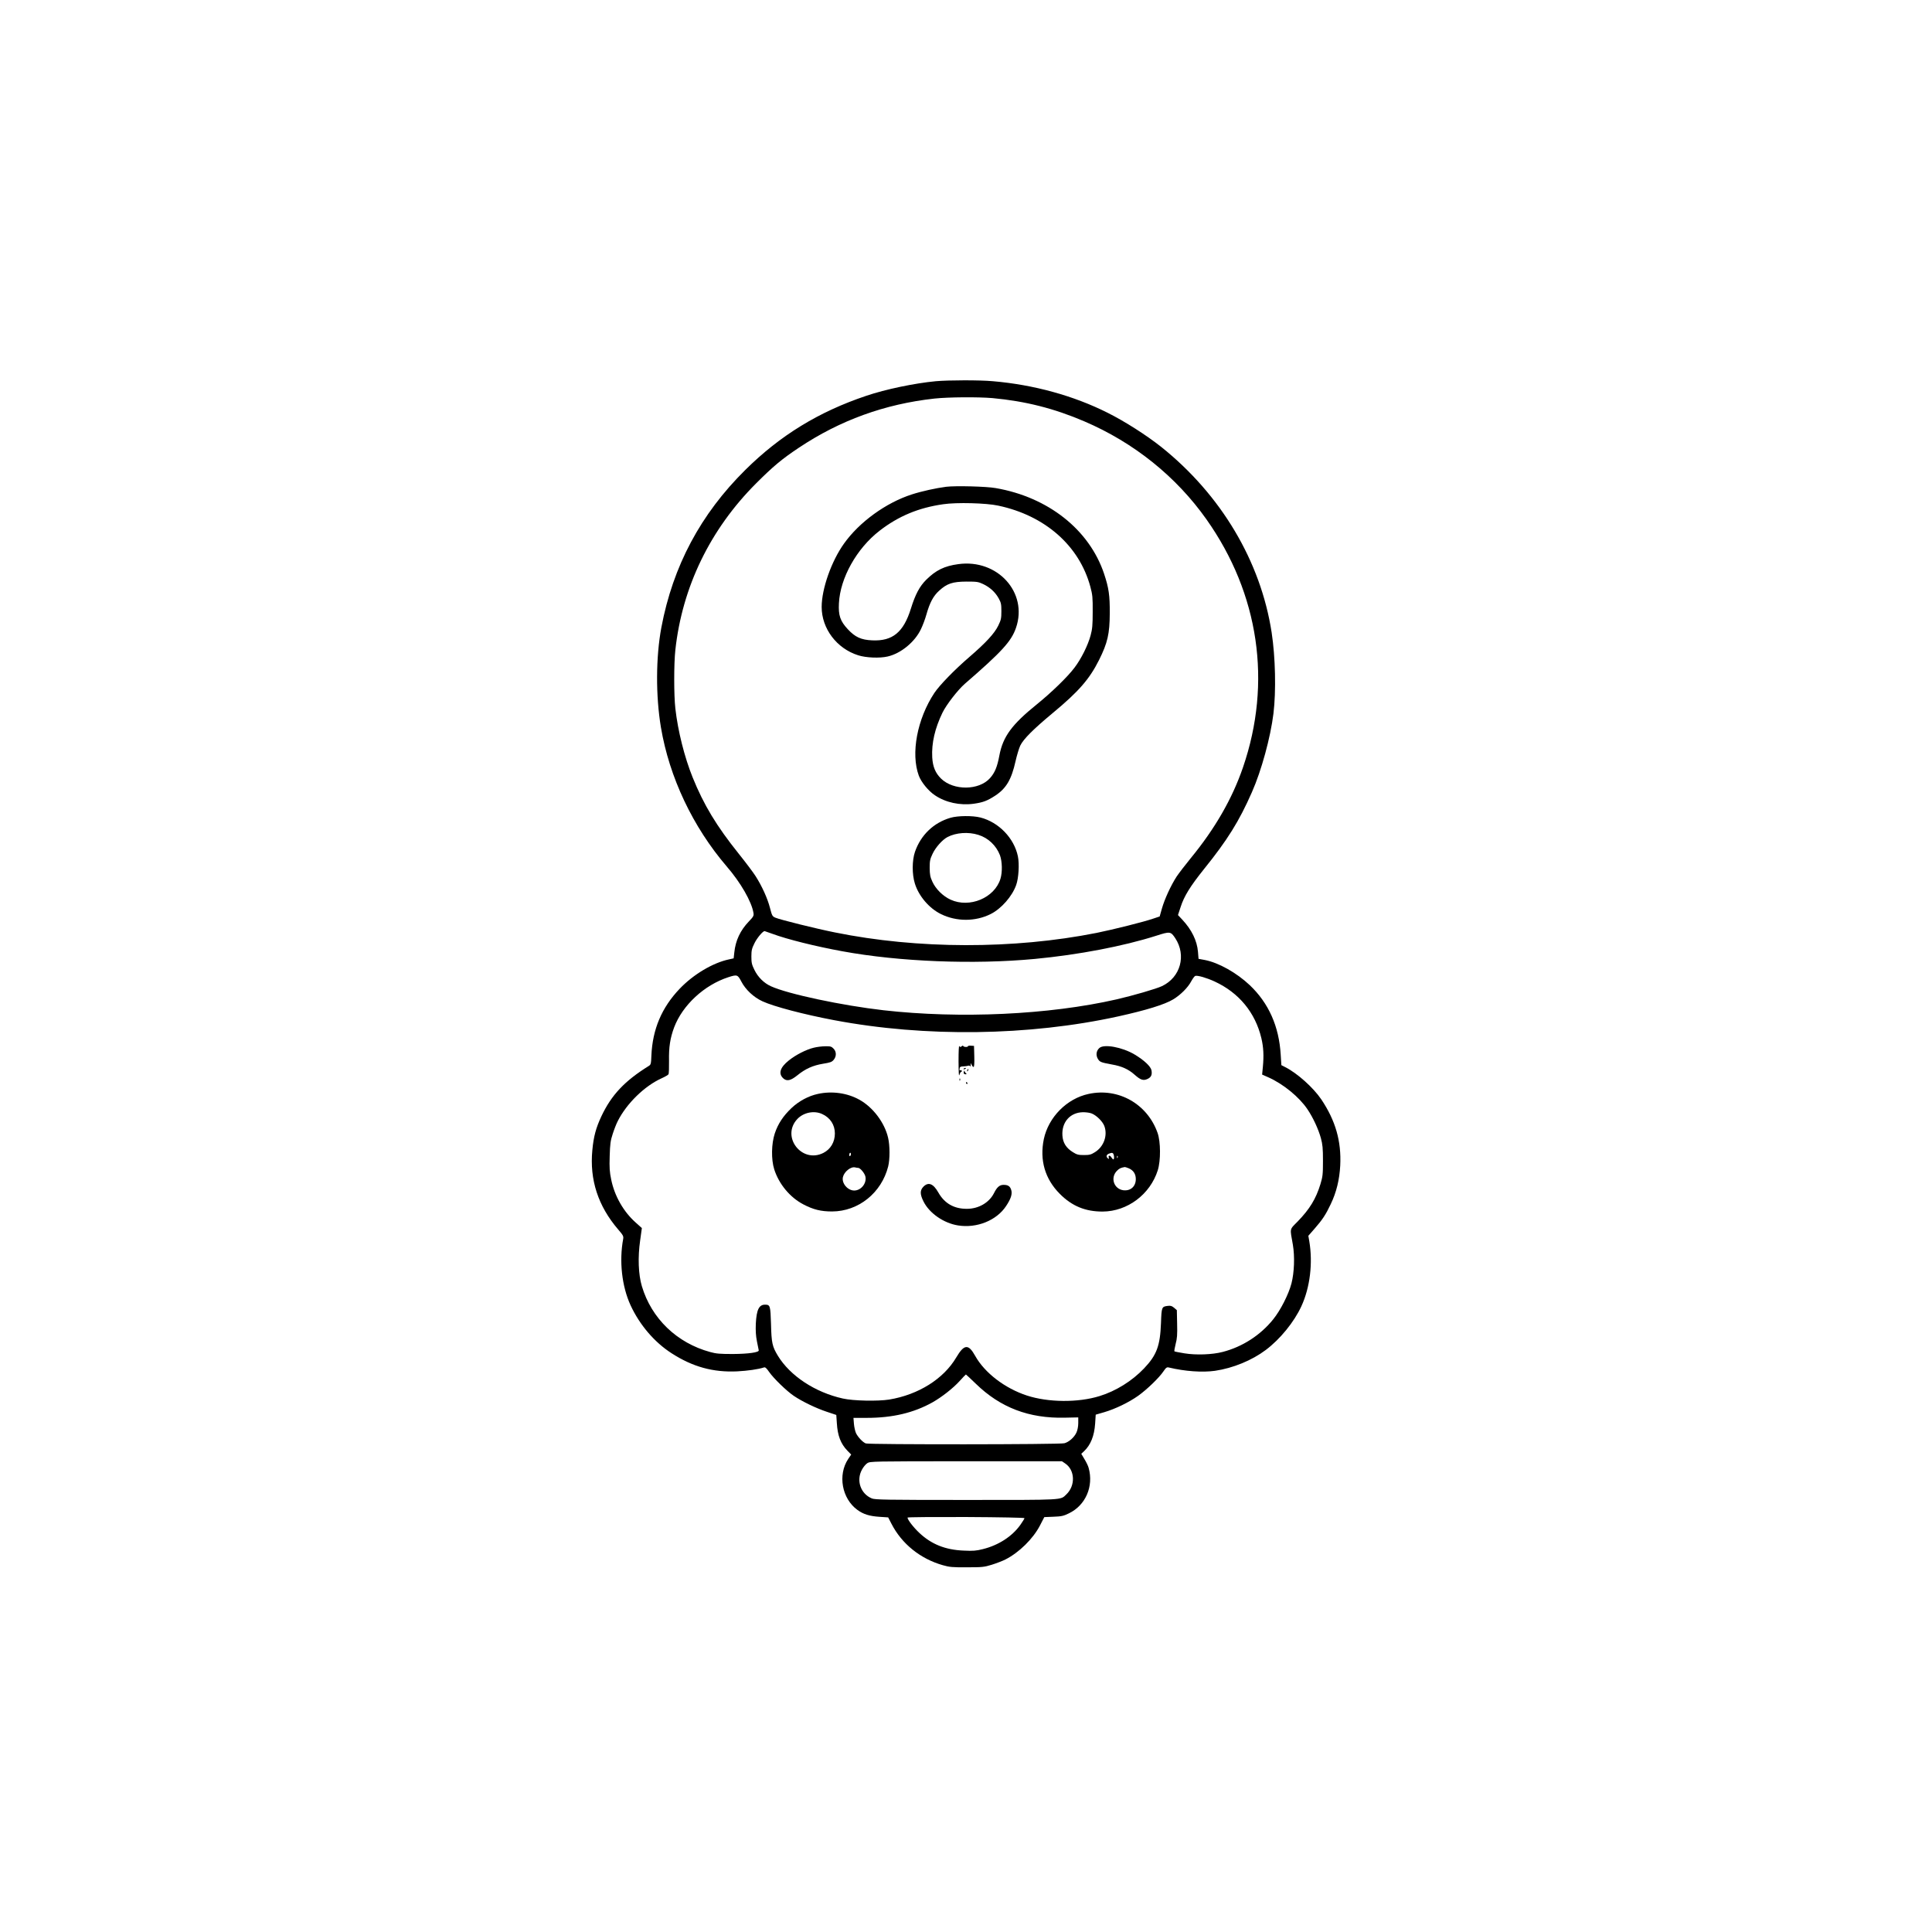
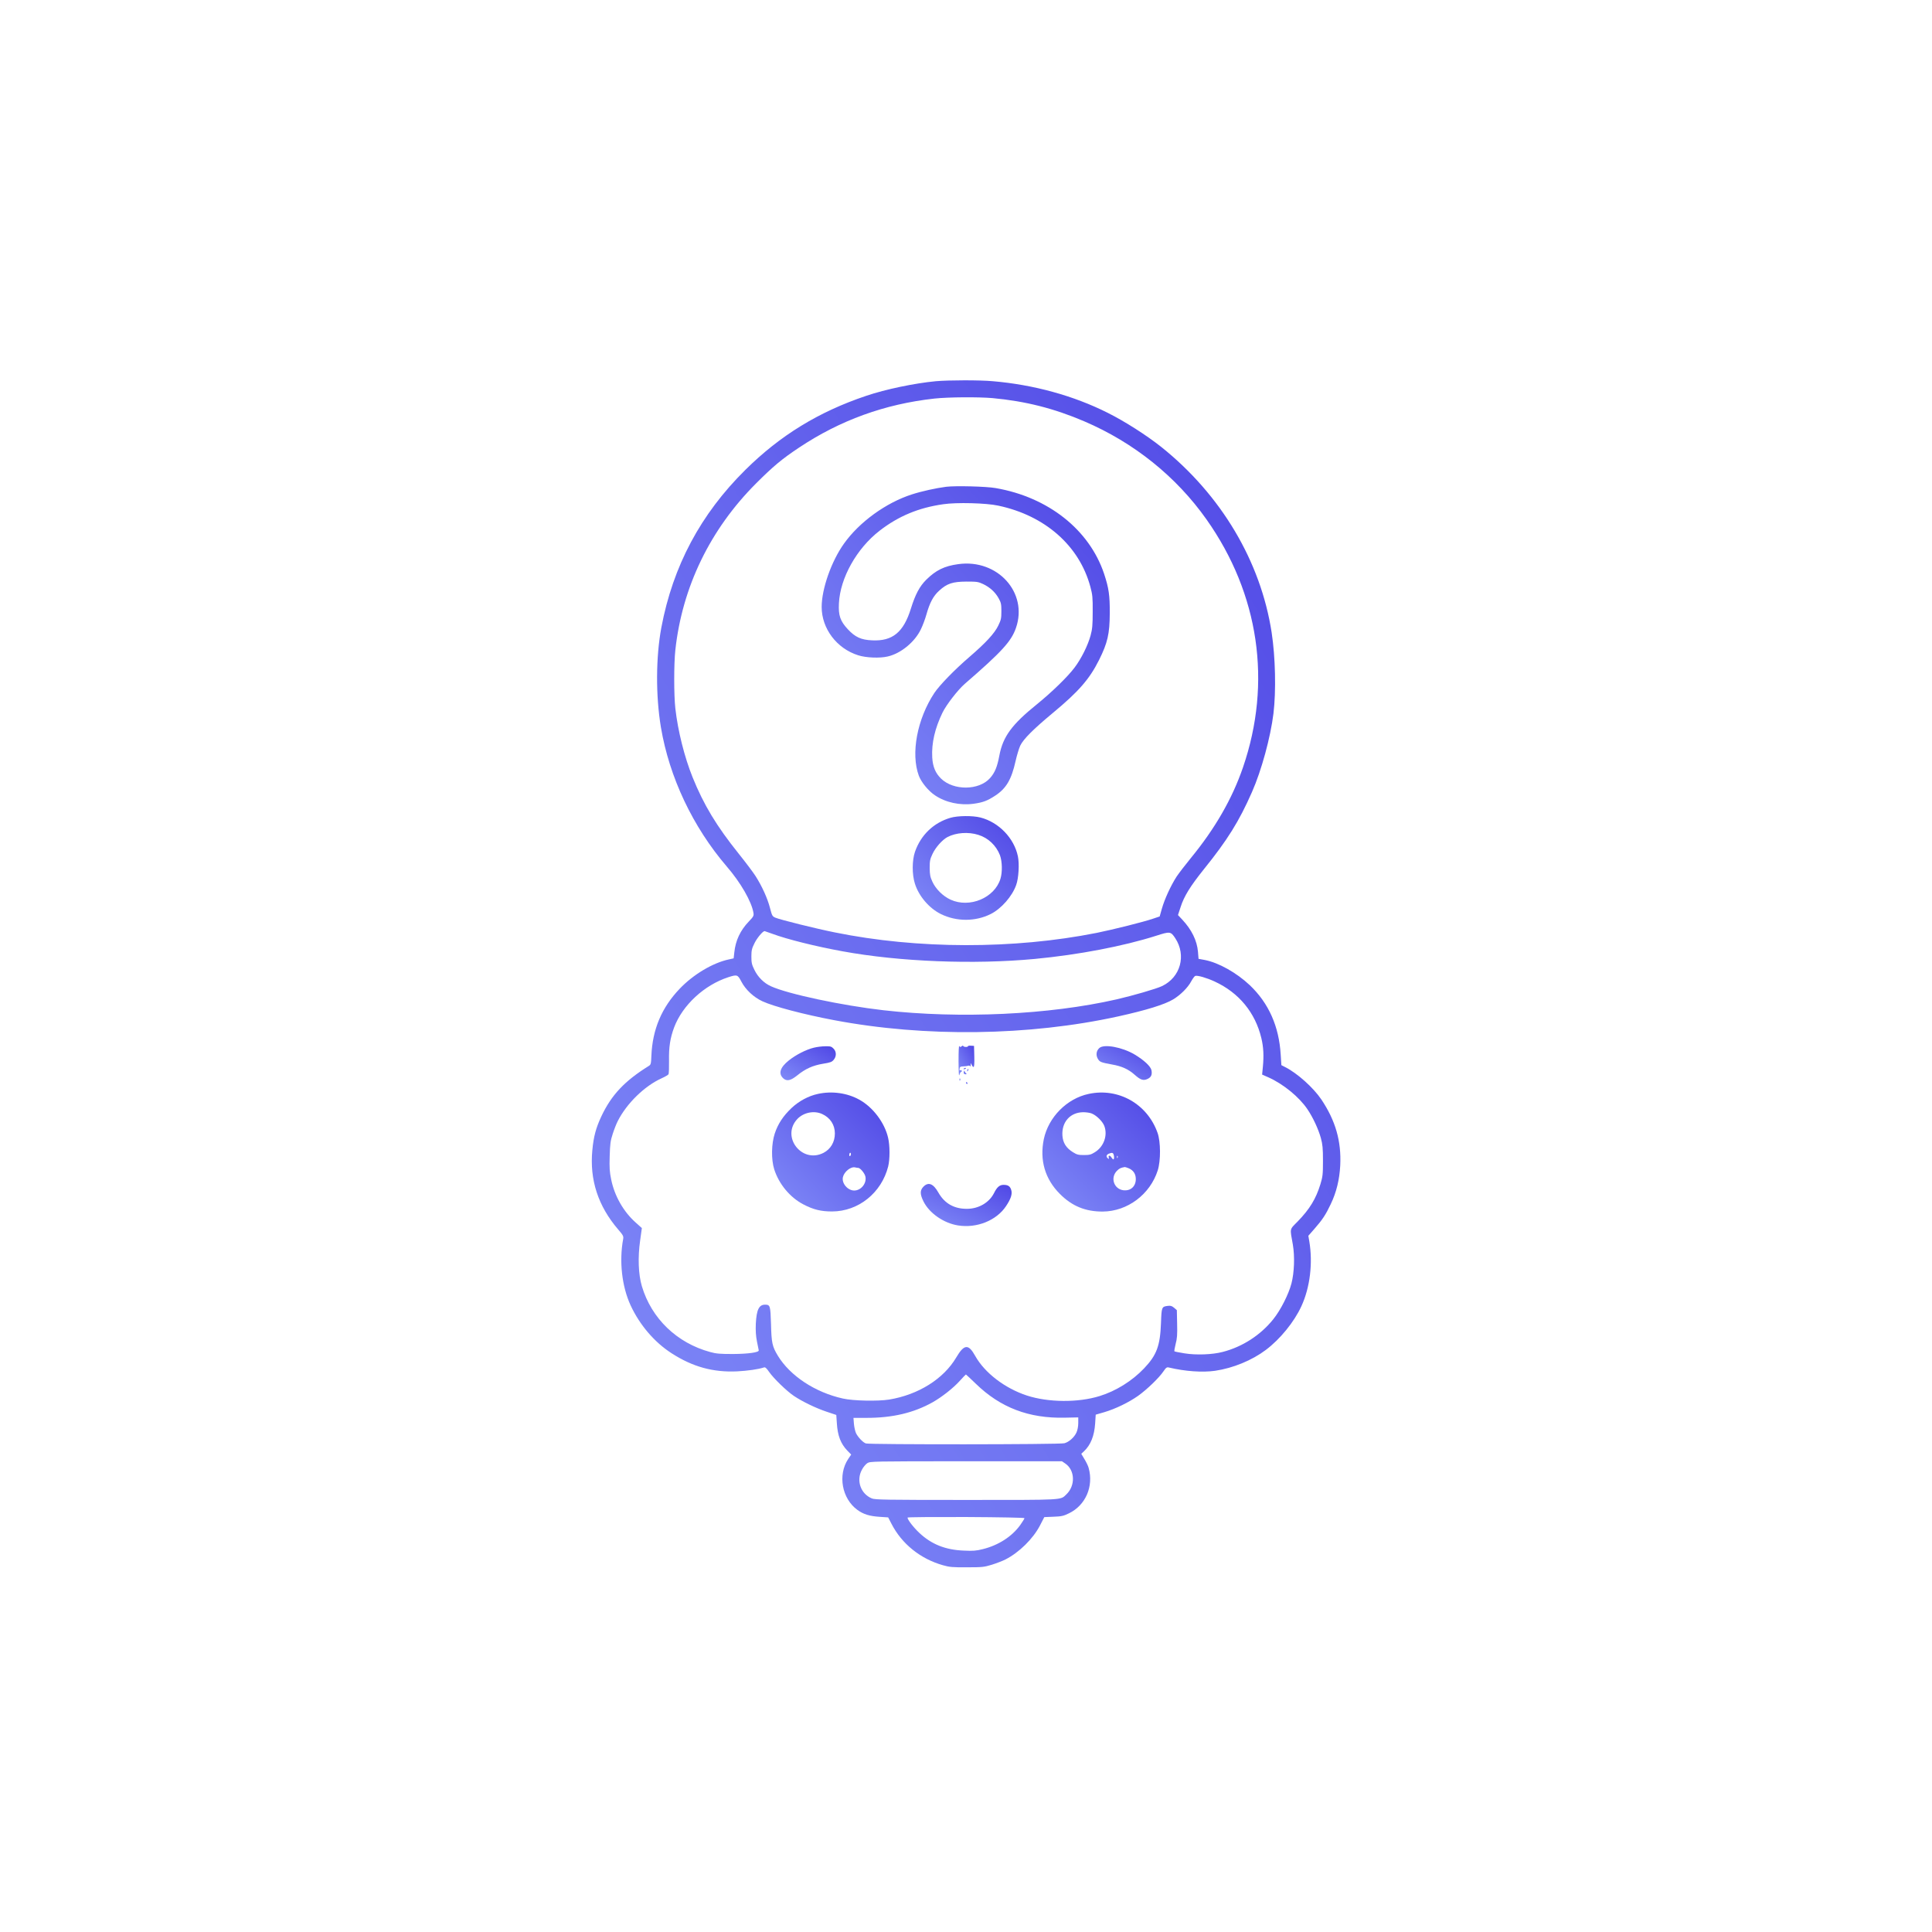
<svg xmlns="http://www.w3.org/2000/svg" version="1.0" width="2048pt" height="2048pt" viewBox="0 0 2048 2048" preserveAspectRatio="xMidYMid meet">
-   <g transform="translate(0,2048) scale(0.1,-0.1)" fill="#000000" stroke="none">
+   <defs>
+     <linearGradient id="brandGradient" x1="0%" y1="0%" x2="100%" y2="100%">
+       <stop offset="0%" style="stop-color:#818CF8;stop-opacity:1" />
+       <stop offset="100%" style="stop-color:#4F46E5;stop-opacity:1" />
+     </linearGradient>
+   </defs>
+   <g transform="translate(0,2048) scale(0.1,-0.1)" fill="url(#brandGradient)" stroke="none">
    <path d="M9920 16439 c-223 -21 -532 -85 -738 -155 -504 -169 -914 -421 -1282 -786 -473 -468 -766 -1017 -889 -1668 -59 -314 -61 -725 -5 -1060 89 -529 338 -1055 697 -1474 149 -172 265 -375 284 -493 5 -30 0 -40 -49 -91 -91 -95 -141 -202 -154 -328 l-7 -63 -50 -11 c-170 -36 -377 -159 -522 -311 -191 -200 -288 -430 -300 -709 -3 -86 -6 -96 -27 -109 -256 -159 -396 -307 -503 -534 -57 -121 -83 -216 -96 -360 -30 -313 61 -592 274 -840 52 -60 58 -72 53 -100 -44 -236 -14 -504 79 -705 96 -207 252 -390 434 -507 223 -144 440 -204 695 -192 112 6 221 21 286 42 12 4 27 -10 53 -48 48 -69 185 -202 262 -254 89 -60 234 -130 348 -168 l102 -34 6 -88 c8 -132 41 -217 111 -290 l41 -42 -32 -47 c-112 -169 -67 -419 97 -539 64 -47 129 -67 237 -74 l90 -6 35 -68 c109 -212 305 -371 545 -439 70 -20 102 -23 255 -22 161 0 182 2 263 27 48 15 114 40 145 56 144 73 293 219 366 360 l46 89 97 4 c85 3 107 8 164 36 177 85 264 286 209 482 -5 20 -25 61 -44 92 l-34 57 30 28 c70 67 108 162 117 293 l6 94 90 26 c119 35 261 104 360 174 95 68 223 192 268 259 27 40 36 46 57 41 171 -41 356 -54 490 -35 191 28 392 111 538 221 152 114 300 296 377 463 92 199 123 458 84 689 l-10 58 63 72 c87 99 122 153 174 263 61 127 93 260 101 410 13 258 -50 476 -200 700 -86 127 -255 278 -383 343 l-41 21 -7 111 c-18 301 -127 545 -327 736 -141 133 -332 240 -479 268 l-65 12 -6 75 c-10 118 -67 234 -166 340 l-46 49 28 85 c37 116 103 221 246 400 251 311 374 509 510 818 101 228 197 581 228 832 29 239 21 597 -19 860 -116 754 -535 1459 -1170 1967 -155 123 -384 270 -568 362 -362 182 -785 298 -1217 335 -140 13 -469 12 -605 0z m600 -179 c348 -32 653 -109 973 -246 526 -225 975 -585 1297 -1041 557 -789 695 -1728 386 -2628 -114 -332 -296 -648 -552 -960 -59 -72 -127 -161 -152 -198 -61 -95 -126 -236 -155 -337 l-24 -85 -69 -23 c-101 -35 -426 -116 -599 -151 -880 -175 -1899 -173 -2775 5 -200 40 -578 134 -630 156 -33 14 -36 20 -58 104 -26 102 -87 235 -154 339 -25 39 -104 144 -177 235 -235 293 -371 518 -489 810 -86 213 -156 491 -183 730 -16 139 -16 476 0 620 73 668 369 1279 856 1766 180 180 273 258 455 379 435 290 909 462 1435 520 149 16 462 18 615 5z m-2332 -5679 c156 -58 457 -133 742 -185 604 -111 1391 -142 2040 -81 464 44 938 135 1284 245 149 48 156 47 204 -25 120 -182 56 -415 -140 -508 -60 -29 -309 -101 -483 -141 -715 -163 -1657 -207 -2470 -115 -438 50 -1013 172 -1192 254 -74 33 -138 96 -176 174 -28 57 -32 76 -32 142 0 65 5 85 33 141 26 54 88 128 107 128 2 0 39 -13 83 -29z m-330 -505 c45 -87 132 -168 224 -210 121 -56 441 -140 759 -200 966 -183 2067 -168 3014 40 294 65 490 125 581 180 78 47 157 126 191 191 16 29 35 55 43 58 24 8 123 -21 205 -59 258 -119 431 -329 496 -601 23 -97 27 -186 16 -303 l-8 -83 68 -30 c158 -71 325 -208 412 -337 59 -87 117 -212 143 -307 18 -67 22 -106 22 -240 0 -146 -3 -168 -27 -248 -48 -156 -114 -264 -240 -394 -90 -92 -84 -66 -52 -248 21 -125 15 -293 -15 -410 -30 -115 -116 -285 -194 -381 -135 -168 -326 -291 -535 -345 -110 -29 -283 -35 -405 -15 -54 9 -102 18 -106 21 -4 2 2 37 12 77 16 59 19 100 16 217 l-3 143 -29 25 c-24 20 -37 24 -68 20 -63 -8 -65 -12 -71 -180 -9 -243 -45 -341 -179 -482 -126 -133 -299 -241 -472 -294 -229 -71 -545 -68 -771 6 -232 76 -446 239 -547 419 -72 130 -117 127 -201 -15 -134 -228 -402 -396 -712 -447 -120 -19 -380 -14 -490 11 -294 65 -559 240 -689 453 -60 99 -68 136 -73 337 -6 193 -9 204 -61 205 -66 1 -92 -52 -100 -200 -3 -77 0 -129 12 -190 10 -47 18 -89 19 -94 4 -22 -110 -38 -273 -39 -137 0 -178 3 -242 21 -353 96 -622 355 -724 698 -37 124 -44 306 -18 486 l18 130 -67 60 c-128 114 -223 281 -258 454 -17 82 -20 124 -16 249 4 129 8 162 32 235 15 47 39 108 53 135 94 187 284 373 466 455 36 16 68 35 72 42 5 7 7 72 6 143 -3 144 12 241 54 354 89 236 319 449 574 532 93 30 100 28 138 -45z m2487 -4265 c259 -252 562 -368 943 -359 l142 3 0 -60 c0 -36 -8 -76 -19 -100 -23 -51 -79 -101 -128 -114 -48 -14 -2071 -15 -2105 -2 -32 12 -83 66 -104 109 -9 20 -19 64 -22 99 l-5 63 141 0 c273 0 497 53 696 164 99 56 218 149 289 227 34 38 64 69 66 69 2 0 50 -45 106 -99z m946 -844 c105 -70 111 -236 12 -329 -64 -61 -12 -58 -1063 -58 -846 0 -965 2 -998 16 -119 49 -168 190 -105 305 14 27 40 58 57 69 30 19 52 20 1047 20 l1016 0 34 -23z m-431 -580 c0 -5 -20 -38 -45 -73 -87 -121 -230 -214 -395 -255 -71 -18 -104 -21 -205 -16 -194 8 -341 67 -469 187 -63 59 -126 141 -126 163 0 5 266 7 620 6 369 -2 620 -7 620 -12z" />
    <path d="M10030 15320 c-108 -14 -259 -47 -364 -81 -274 -88 -557 -293 -719 -521 -134 -187 -237 -480 -237 -672 0 -229 159 -440 386 -512 83 -27 230 -33 314 -13 140 32 288 154 352 289 20 41 46 111 58 155 36 127 73 197 135 253 84 77 143 96 290 97 109 0 125 -2 176 -26 73 -35 128 -85 165 -151 26 -47 29 -63 29 -138 0 -76 -4 -92 -33 -152 -40 -83 -134 -184 -307 -333 -157 -135 -316 -299 -370 -380 -183 -276 -252 -644 -165 -878 26 -69 101 -161 170 -207 114 -77 265 -110 412 -90 99 14 144 31 228 86 116 76 172 171 215 364 14 63 37 138 50 166 34 70 137 173 345 346 274 227 389 359 491 563 90 181 112 276 113 495 1 189 -10 266 -60 417 -156 467 -592 813 -1149 909 -100 18 -425 26 -525 14z m552 -200 c496 -105 859 -425 976 -859 23 -86 26 -113 25 -266 0 -142 -4 -183 -22 -250 -28 -105 -100 -250 -172 -344 -73 -97 -240 -259 -399 -388 -264 -213 -358 -341 -396 -540 -23 -123 -48 -184 -100 -242 -117 -131 -386 -133 -518 -5 -60 59 -88 125 -94 226 -8 150 28 307 109 474 41 84 162 240 235 304 395 342 495 452 544 595 129 374 -196 732 -611 675 -148 -20 -238 -64 -341 -166 -70 -70 -115 -154 -162 -305 -78 -251 -194 -347 -410 -337 -118 5 -181 34 -259 118 -80 86 -101 146 -94 275 13 268 188 581 431 769 200 155 414 244 675 281 141 21 455 13 583 -15z" />
    <path d="M10075 11811 c-178 -52 -314 -182 -376 -361 -31 -91 -32 -237 -1 -336 41 -133 152 -263 277 -324 165 -81 366 -80 527 1 112 56 228 188 270 308 26 71 35 224 18 304 -40 192 -202 361 -397 411 -82 21 -240 20 -318 -3z m296 -181 c105 -32 190 -114 229 -216 24 -66 27 -178 5 -250 -62 -202 -327 -313 -528 -221 -80 36 -158 113 -193 190 -24 52 -28 75 -29 147 0 75 4 93 31 150 32 68 104 149 158 177 90 47 221 57 327 23z" />
    <path d="M10161 9230 c1 -126 3 -166 10 -142 5 17 14 32 20 32 6 0 7 5 4 10 -4 6 -11 8 -17 4 -6 -4 -8 3 -6 17 2 20 9 24 40 25 21 1 44 4 52 7 8 3 17 1 20 -6 2 -7 5 -1 6 13 1 25 1 25 10 3 5 -13 14 -23 20 -23 7 0 10 37 8 111 l-3 112 -32 2 c-18 2 -33 -1 -33 -6 0 -5 -11 -8 -25 -7 -14 1 -25 6 -25 11 0 5 -7 4 -16 -4 -13 -10 -17 -10 -25 2 -5 9 -8 -53 -8 -161z" />
    <path d="M8627 9374 c-80 -19 -190 -75 -265 -135 -93 -74 -113 -139 -60 -189 38 -35 79 -26 150 31 86 70 165 105 273 123 75 12 93 18 112 41 31 36 31 88 -2 120 -21 22 -33 25 -87 24 -35 0 -89 -7 -121 -15z" />
    <path d="M11653 9370 c-32 -29 -38 -74 -16 -113 21 -35 31 -39 150 -61 104 -18 175 -50 241 -109 63 -56 92 -65 137 -44 38 18 50 44 41 92 -8 41 -80 108 -179 167 -131 78 -326 114 -374 68z" />
    <path d="M10215 9150 c-3 -6 1 -7 9 -4 18 7 21 14 7 14 -6 0 -13 -4 -16 -10z" />
    <path d="M10255 9139 c-4 -6 -5 -12 -2 -15 2 -3 7 2 10 11 7 17 1 20 -8 4z" />
    <path d="M10220 9130 c-8 -27 -5 -36 14 -38 11 0 16 2 10 6 -6 4 -14 14 -17 22 -3 8 -6 13 -7 10z" />
    <path d="M10171 9034 c0 -11 3 -14 6 -6 3 7 2 16 -1 19 -3 4 -6 -2 -5 -13z" />
    <path d="M10240 9000 c0 -5 5 -10 11 -10 5 0 7 5 4 10 -3 6 -8 10 -11 10 -2 0 -4 -4 -4 -10z" />
    <path d="M8670 8884 c-99 -21 -202 -76 -281 -151 -87 -83 -142 -166 -176 -268 -36 -109 -39 -275 -6 -380 50 -157 167 -298 309 -372 107 -56 187 -75 305 -75 279 1 523 197 594 477 19 76 19 222 -1 305 -37 160 -161 324 -305 403 -127 71 -290 94 -439 61z m45 -213 c86 -39 135 -115 135 -206 0 -91 -45 -167 -121 -206 -230 -117 -453 173 -276 360 66 69 177 91 262 52z m305 -425 c0 -8 -4 -17 -9 -21 -6 -3 -9 4 -8 15 1 23 17 28 17 6z m77 -146 c22 0 71 -59 77 -94 14 -71 -47 -146 -119 -146 -69 0 -134 76 -120 141 13 58 83 115 130 104 11 -3 25 -5 32 -5z" />
    <path d="M11540 8884 c-231 -49 -426 -247 -475 -479 -46 -222 12 -423 170 -581 128 -129 271 -188 455 -187 262 2 502 182 583 438 32 102 31 302 -2 395 -108 308 -416 482 -731 414z m34 -208 c52 -22 113 -83 132 -131 38 -100 -5 -221 -100 -279 -41 -26 -58 -30 -116 -30 -58 0 -75 4 -116 30 -72 44 -107 100 -112 177 -9 143 83 246 221 247 32 0 73 -6 91 -14z m230 -432 c8 -22 8 -54 -2 -54 -4 0 -13 9 -20 20 -16 26 -36 26 -29 -1 4 -16 3 -18 -9 -8 -21 17 -17 38 9 49 33 13 44 12 51 -6z m43 -36 c-3 -8 -6 -5 -6 6 -1 11 2 17 5 13 3 -3 4 -12 1 -19z m117 -112 c50 -21 76 -60 76 -115 0 -78 -56 -128 -133 -118 -100 14 -139 133 -67 206 26 26 40 32 83 40 4 0 22 -5 41 -13z" />
    <path d="M9789 7901 c-38 -39 -38 -80 1 -158 62 -124 214 -229 365 -253 199 -32 408 52 509 204 53 79 69 131 55 173 -12 39 -34 53 -81 53 -42 0 -70 -24 -102 -89 -51 -100 -163 -165 -286 -165 -136 -1 -237 57 -302 171 -54 96 -106 117 -159 64z" />
  </g>
</svg>
